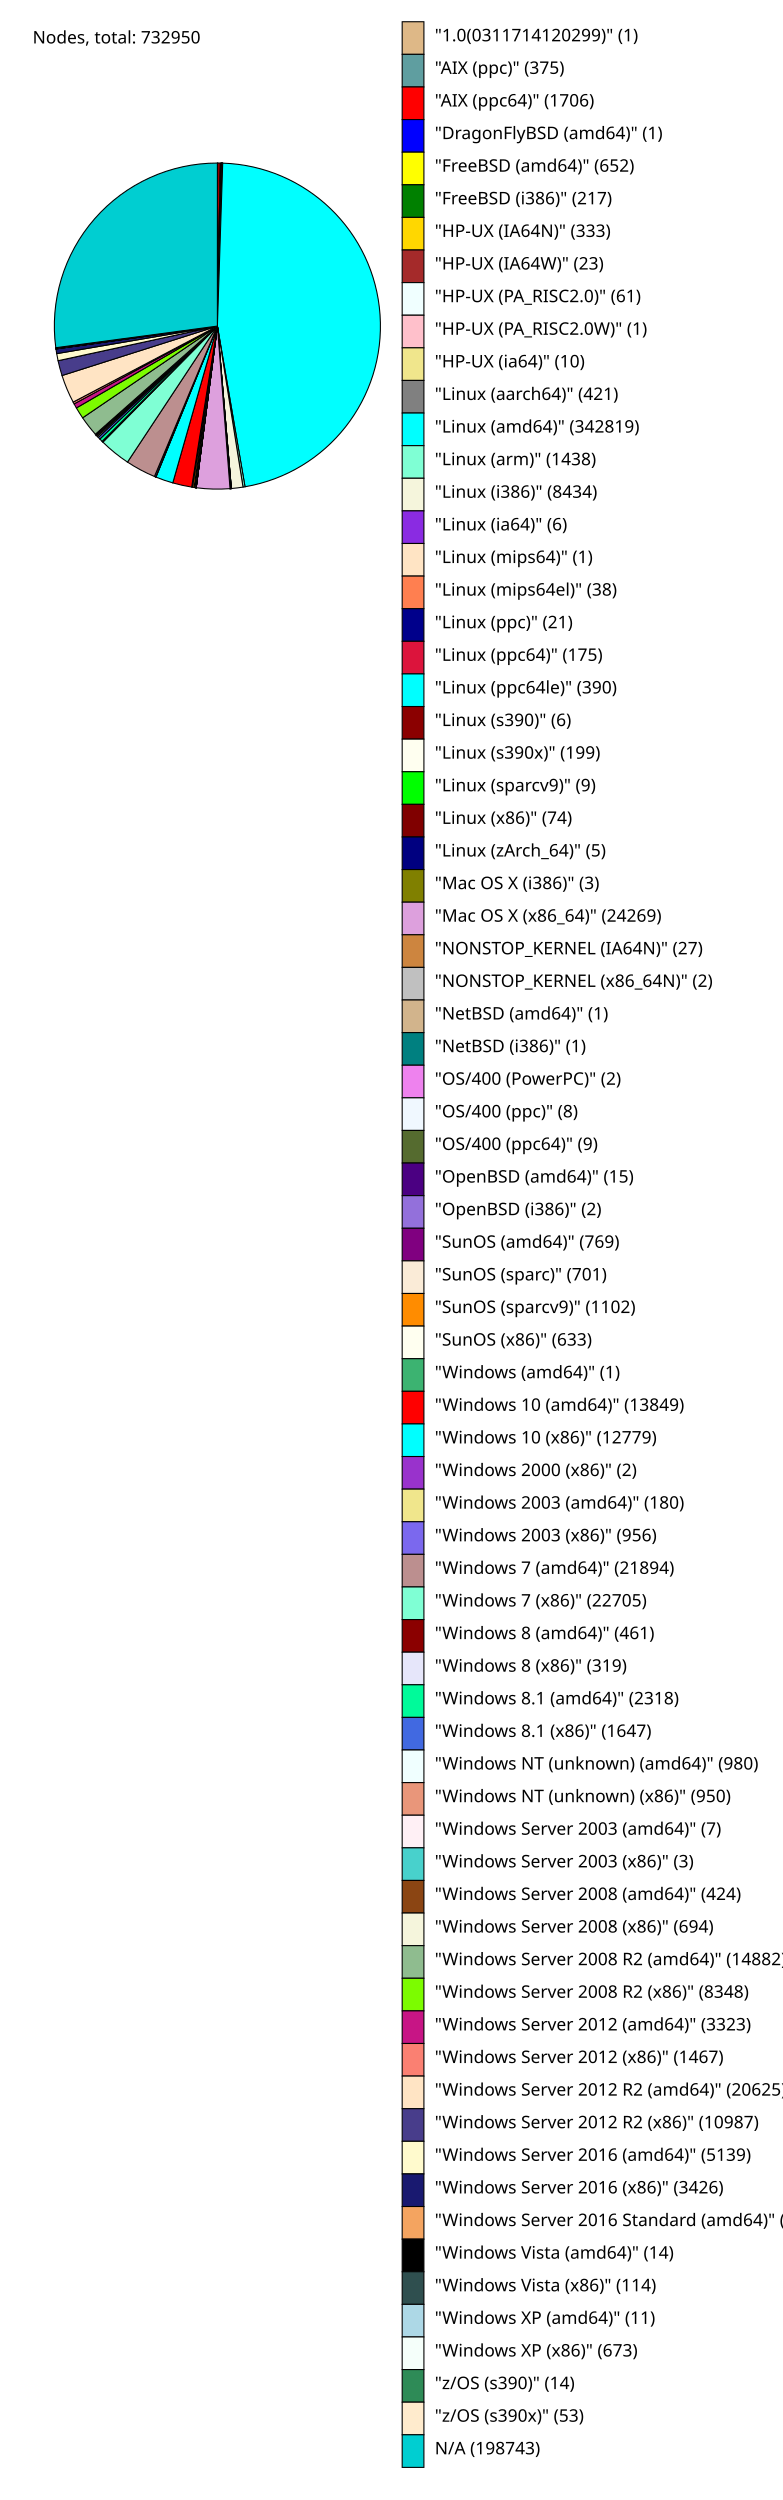
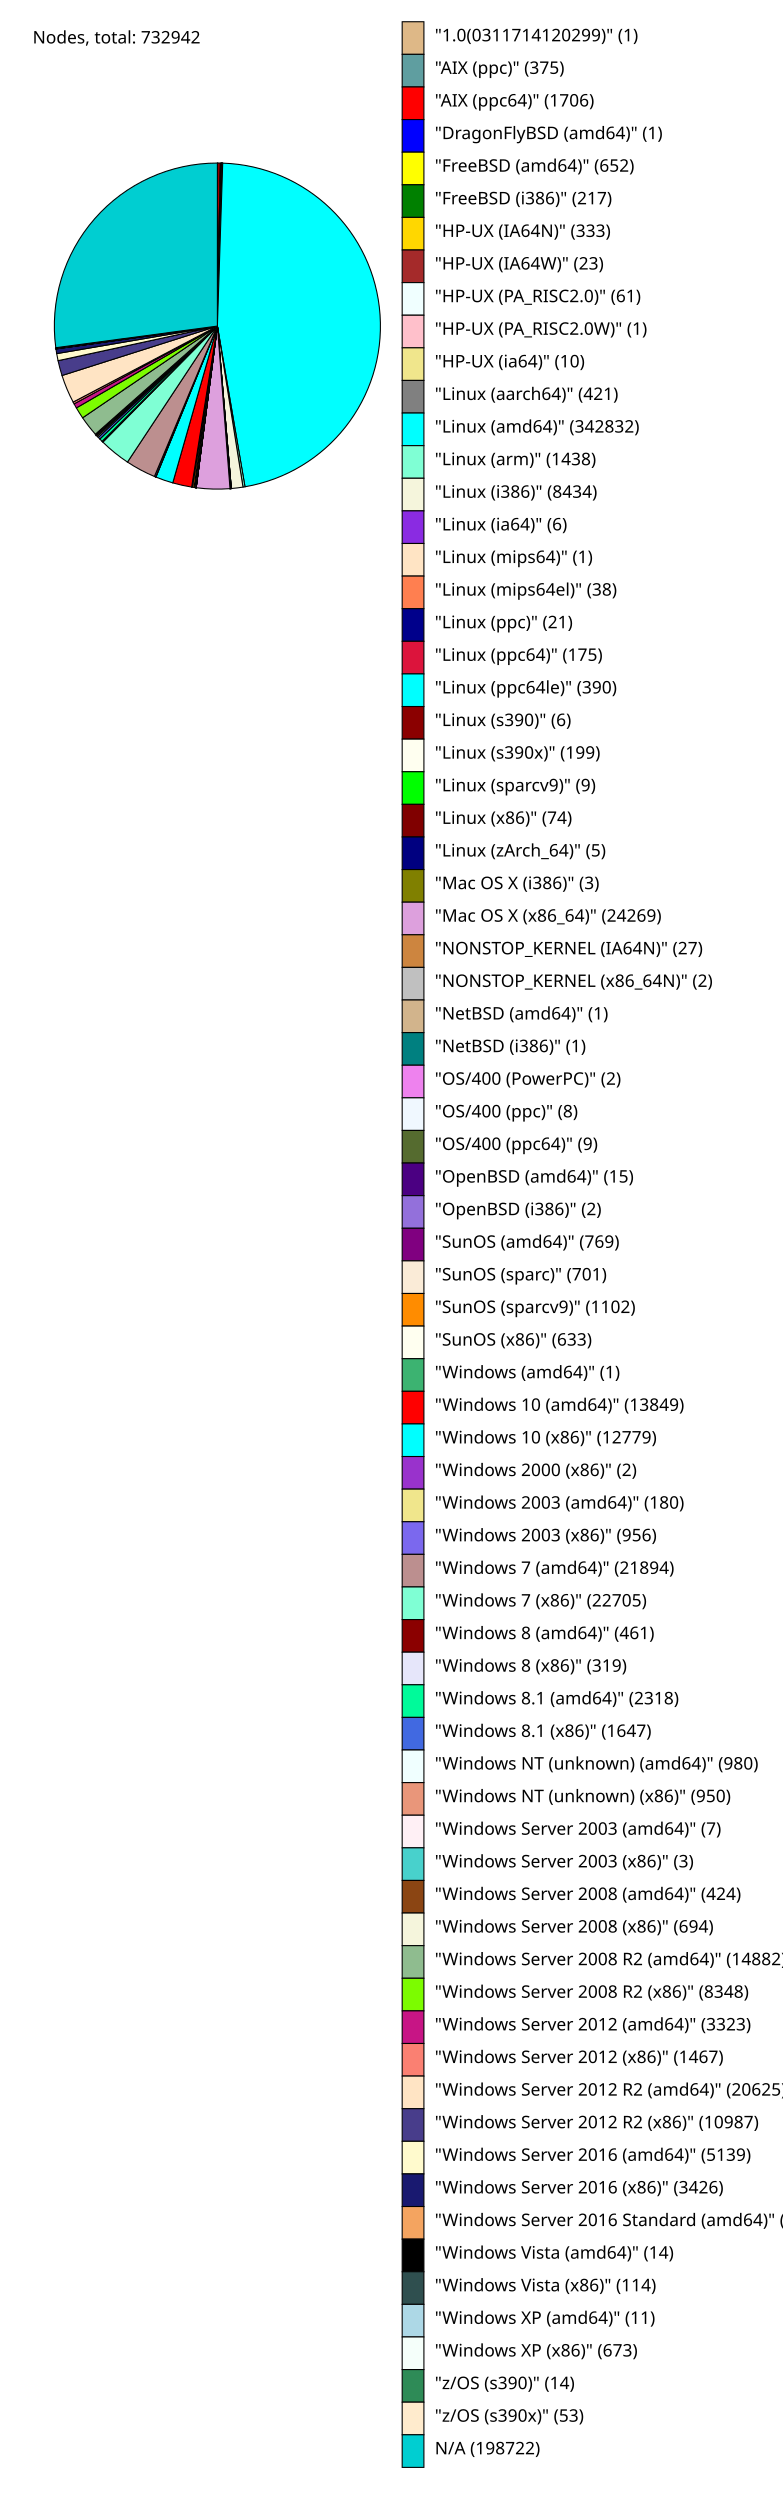
<svg xmlns="http://www.w3.org/2000/svg" version="1.1" preserveAspectRatio="xMidYMid meet" viewBox="0 0 720 2300">
-   <text x="30" y="40" font-family="sans-serif" font-size="16">Nodes, total: 732950</text>
+   <text x="30" y="40" font-family="sans-serif" font-size="16">Nodes, total: 732942</text>
  <path d="M 200,300 L 200.0,150.0 A 150,150 0 0 1 200.001,150 Z" fill="BurlyWood" stroke="black" stroke-width="1" />
  <rect x="370" y="20" width="20" height="30" fill="BurlyWood" stroke="black" stroke-width="1" />
  <text x="400" y="38" font-family="sans-serif" font-size="16">"1.0(0311714120299)" (1)</text>
  <path d="M 200,300 L 200.001,150 A 150,150 0 0 1 200.483,150.001 Z" fill="CadetBlue" stroke="black" stroke-width="1" />
  <rect x="370" y="50" width="20" height="30" fill="CadetBlue" stroke="black" stroke-width="1" />
  <text x="400" y="68" font-family="sans-serif" font-size="16">"AIX (ppc)" (375)</text>
  <path d="M 200,300 L 200.483,150.001 A 150,150 0 0 1 202.677,150.024 Z" fill="red" stroke="black" stroke-width="1" />
  <rect x="370" y="80" width="20" height="30" fill="red" stroke="black" stroke-width="1" />
  <text x="400" y="98" font-family="sans-serif" font-size="16">"AIX (ppc64)" (1706)</text>
  <path d="M 200,300 L 202.677,150.024 A 150,150 0 0 1 202.678,150.024 Z" fill="blue" stroke="black" stroke-width="1" />
  <rect x="370" y="110" width="20" height="30" fill="blue" stroke="black" stroke-width="1" />
  <text x="400" y="128" font-family="sans-serif" font-size="16">"DragonFlyBSD (amd64)" (1)</text>
  <path d="M 200,300 L 202.678,150.024 A 150,150 0 0 1 203.517,150.041 Z" fill="yellow" stroke="black" stroke-width="1" />
  <rect x="370" y="140" width="20" height="30" fill="yellow" stroke="black" stroke-width="1" />
  <text x="400" y="158" font-family="sans-serif" font-size="16">"FreeBSD (amd64)" (652)</text>
-   <path d="M 200,300 L 203.517,150.041 A 150,150 0 0 1 203.795,150.048 Z" fill="green" stroke="black" stroke-width="1" />
+   <path d="M 200,300 L 203.517,150.041 A 150,150 0 0 1 203.796,150.048 Z" fill="green" stroke="black" stroke-width="1" />
  <rect x="370" y="170" width="20" height="30" fill="green" stroke="black" stroke-width="1" />
  <text x="400" y="188" font-family="sans-serif" font-size="16">"FreeBSD (i386)" (217)</text>
-   <path d="M 200,300 L 203.795,150.048 A 150,150 0 0 1 204.224,150.059 Z" fill="gold" stroke="black" stroke-width="1" />
+   <path d="M 200,300 L 203.796,150.048 A 150,150 0 0 1 204.224,150.059 Z" fill="gold" stroke="black" stroke-width="1" />
  <rect x="370" y="200" width="20" height="30" fill="gold" stroke="black" stroke-width="1" />
  <text x="400" y="218" font-family="sans-serif" font-size="16">"HP-UX (IA64N)" (333)</text>
  <path d="M 200,300 L 204.224,150.059 A 150,150 0 0 1 204.253,150.06 Z" fill="brown" stroke="black" stroke-width="1" />
  <rect x="370" y="230" width="20" height="30" fill="brown" stroke="black" stroke-width="1" />
  <text x="400" y="248" font-family="sans-serif" font-size="16">"HP-UX (IA64W)" (23)</text>
-   <path d="M 200,300 L 204.253,150.06 A 150,150 0 0 1 204.331,150.063 Z" fill="Azure" stroke="black" stroke-width="1" />
+   <path d="M 200,300 L 204.253,150.06 A 150,150 0 0 1 204.332,150.063 Z" fill="Azure" stroke="black" stroke-width="1" />
  <rect x="370" y="260" width="20" height="30" fill="Azure" stroke="black" stroke-width="1" />
  <text x="400" y="278" font-family="sans-serif" font-size="16">"HP-UX (PA_RISC2.0)" (61)</text>
-   <path d="M 200,300 L 204.331,150.063 A 150,150 0 0 1 204.333,150.063 Z" fill="pink" stroke="black" stroke-width="1" />
+   <path d="M 200,300 L 204.332,150.063 A 150,150 0 0 1 204.333,150.063 Z" fill="pink" stroke="black" stroke-width="1" />
  <rect x="370" y="290" width="20" height="30" fill="pink" stroke="black" stroke-width="1" />
  <text x="400" y="308" font-family="sans-serif" font-size="16">"HP-UX (PA_RISC2.0W)" (1)</text>
  <path d="M 200,300 L 204.333,150.063 A 150,150 0 0 1 204.346,150.063 Z" fill="khaki" stroke="black" stroke-width="1" />
  <rect x="370" y="320" width="20" height="30" fill="khaki" stroke="black" stroke-width="1" />
  <text x="400" y="338" font-family="sans-serif" font-size="16">"HP-UX (ia64)" (10)</text>
  <path d="M 200,300 L 204.346,150.063 A 150,150 0 0 1 204.887,150.08 Z" fill="gray" stroke="black" stroke-width="1" />
  <rect x="370" y="350" width="20" height="30" fill="gray" stroke="black" stroke-width="1" />
  <text x="400" y="368" font-family="sans-serif" font-size="16">"Linux (aarch64)" (421)</text>
-   <path d="M 200,300 L 204.887,150.08 A 150,150 0 0 1 225.408,447.832 Z" fill="Aqua" stroke="black" stroke-width="1" />
+   <path d="M 200,300 L 204.887,150.08 A 150,150 0 0 1 225.387,447.836 Z" fill="Aqua" stroke="black" stroke-width="1" />
  <rect x="370" y="380" width="20" height="30" fill="Aqua" stroke="black" stroke-width="1" />
-   <text x="400" y="398" font-family="sans-serif" font-size="16">"Linux (amd64)" (342819)</text>
-   <path d="M 200,300 L 225.408,447.832 A 150,150 0 0 1 223.584,448.134 Z" fill="Aquamarine" stroke="black" stroke-width="1" />
+   <text x="400" y="398" font-family="sans-serif" font-size="16">"Linux (amd64)" (342832)</text>
+   <path d="M 200,300 L 225.387,447.836 A 150,150 0 0 1 223.562,448.138 Z" fill="Aquamarine" stroke="black" stroke-width="1" />
  <rect x="370" y="410" width="20" height="30" fill="Aquamarine" stroke="black" stroke-width="1" />
  <text x="400" y="428" font-family="sans-serif" font-size="16">"Linux (arm)" (1438)</text>
-   <path d="M 200,300 L 223.584,448.134 A 150,150 0 0 1 212.821,449.451 Z" fill="beige" stroke="black" stroke-width="1" />
+   <path d="M 200,300 L 223.562,448.138 A 150,150 0 0 1 212.8,449.453 Z" fill="beige" stroke="black" stroke-width="1" />
  <rect x="370" y="440" width="20" height="30" fill="beige" stroke="black" stroke-width="1" />
  <text x="400" y="458" font-family="sans-serif" font-size="16">"Linux (i386)" (8434)</text>
-   <path d="M 200,300 L 212.821,449.451 A 150,150 0 0 1 212.813,449.452 Z" fill="blueviolet" stroke="black" stroke-width="1" />
+   <path d="M 200,300 L 212.8,449.453 A 150,150 0 0 1 212.792,449.454 Z" fill="blueviolet" stroke="black" stroke-width="1" />
  <rect x="370" y="470" width="20" height="30" fill="blueviolet" stroke="black" stroke-width="1" />
  <text x="400" y="488" font-family="sans-serif" font-size="16">"Linux (ia64)" (6)</text>
-   <path d="M 200,300 L 212.813,449.452 A 150,150 0 0 1 212.812,449.452 Z" fill="Bisque" stroke="black" stroke-width="1" />
+   <path d="M 200,300 L 212.792,449.454 A 150,150 0 0 1 212.791,449.454 Z" fill="Bisque" stroke="black" stroke-width="1" />
  <rect x="370" y="500" width="20" height="30" fill="Bisque" stroke="black" stroke-width="1" />
  <text x="400" y="518" font-family="sans-serif" font-size="16">"Linux (mips64)" (1)</text>
-   <path d="M 200,300 L 212.812,449.452 A 150,150 0 0 1 212.764,449.456 Z" fill="coral" stroke="black" stroke-width="1" />
+   <path d="M 200,300 L 212.791,449.454 A 150,150 0 0 1 212.742,449.458 Z" fill="coral" stroke="black" stroke-width="1" />
  <rect x="370" y="530" width="20" height="30" fill="coral" stroke="black" stroke-width="1" />
  <text x="400" y="548" font-family="sans-serif" font-size="16">"Linux (mips64el)" (38)</text>
-   <path d="M 200,300 L 212.764,449.456 A 150,150 0 0 1 212.737,449.458 Z" fill="darkblue" stroke="black" stroke-width="1" />
+   <path d="M 200,300 L 212.742,449.458 A 150,150 0 0 1 212.715,449.46 Z" fill="darkblue" stroke="black" stroke-width="1" />
  <rect x="370" y="560" width="20" height="30" fill="darkblue" stroke="black" stroke-width="1" />
  <text x="400" y="578" font-family="sans-serif" font-size="16">"Linux (ppc)" (21)</text>
-   <path d="M 200,300 L 212.737,449.458 A 150,150 0 0 1 212.512,449.477 Z" fill="crimson" stroke="black" stroke-width="1" />
+   <path d="M 200,300 L 212.715,449.46 A 150,150 0 0 1 212.491,449.479 Z" fill="crimson" stroke="black" stroke-width="1" />
  <rect x="370" y="590" width="20" height="30" fill="crimson" stroke="black" stroke-width="1" />
  <text x="400" y="608" font-family="sans-serif" font-size="16">"Linux (ppc64)" (175)</text>
-   <path d="M 200,300 L 212.512,449.477 A 150,150 0 0 1 212.013,449.518 Z" fill="cyan" stroke="black" stroke-width="1" />
+   <path d="M 200,300 L 212.491,449.479 A 150,150 0 0 1 211.991,449.52 Z" fill="cyan" stroke="black" stroke-width="1" />
  <rect x="370" y="620" width="20" height="30" fill="cyan" stroke="black" stroke-width="1" />
  <text x="400" y="638" font-family="sans-serif" font-size="16">"Linux (ppc64le)" (390)</text>
-   <path d="M 200,300 L 212.013,449.518 A 150,150 0 0 1 212.005,449.519 Z" fill="darkred" stroke="black" stroke-width="1" />
+   <path d="M 200,300 L 211.991,449.52 A 150,150 0 0 1 211.983,449.521 Z" fill="darkred" stroke="black" stroke-width="1" />
  <rect x="370" y="650" width="20" height="30" fill="darkred" stroke="black" stroke-width="1" />
  <text x="400" y="668" font-family="sans-serif" font-size="16">"Linux (s390)" (6)</text>
-   <path d="M 200,300 L 212.005,449.519 A 150,150 0 0 1 211.75,449.539 Z" fill="ivory" stroke="black" stroke-width="1" />
+   <path d="M 200,300 L 211.983,449.521 A 150,150 0 0 1 211.728,449.541 Z" fill="ivory" stroke="black" stroke-width="1" />
  <rect x="370" y="680" width="20" height="30" fill="ivory" stroke="black" stroke-width="1" />
  <text x="400" y="698" font-family="sans-serif" font-size="16">"Linux (s390x)" (199)</text>
-   <path d="M 200,300 L 211.75,449.539 A 150,150 0 0 1 211.738,449.54 Z" fill="lime" stroke="black" stroke-width="1" />
+   <path d="M 200,300 L 211.728,449.541 A 150,150 0 0 1 211.717,449.542 Z" fill="lime" stroke="black" stroke-width="1" />
  <rect x="370" y="710" width="20" height="30" fill="lime" stroke="black" stroke-width="1" />
  <text x="400" y="728" font-family="sans-serif" font-size="16">"Linux (sparcv9)" (9)</text>
-   <path d="M 200,300 L 211.738,449.54 A 150,150 0 0 1 211.643,449.547 Z" fill="maroon" stroke="black" stroke-width="1" />
+   <path d="M 200,300 L 211.717,449.542 A 150,150 0 0 1 211.622,449.549 Z" fill="maroon" stroke="black" stroke-width="1" />
  <rect x="370" y="740" width="20" height="30" fill="maroon" stroke="black" stroke-width="1" />
  <text x="400" y="758" font-family="sans-serif" font-size="16">"Linux (x86)" (74)</text>
-   <path d="M 200,300 L 211.643,449.547 A 150,150 0 0 1 211.637,449.548 Z" fill="navy" stroke="black" stroke-width="1" />
+   <path d="M 200,300 L 211.622,449.549 A 150,150 0 0 1 211.615,449.55 Z" fill="navy" stroke="black" stroke-width="1" />
  <rect x="370" y="770" width="20" height="30" fill="navy" stroke="black" stroke-width="1" />
  <text x="400" y="788" font-family="sans-serif" font-size="16">"Linux (zArch_64)" (5)</text>
-   <path d="M 200,300 L 211.637,449.548 A 150,150 0 0 1 211.633,449.548 Z" fill="olive" stroke="black" stroke-width="1" />
+   <path d="M 200,300 L 211.615,449.55 A 150,150 0 0 1 211.611,449.55 Z" fill="olive" stroke="black" stroke-width="1" />
  <rect x="370" y="800" width="20" height="30" fill="olive" stroke="black" stroke-width="1" />
  <text x="400" y="818" font-family="sans-serif" font-size="16">"Mac OS X (i386)" (3)</text>
-   <path d="M 200,300 L 211.633,449.548 A 150,150 0 0 1 180.493,448.726 Z" fill="plum" stroke="black" stroke-width="1" />
+   <path d="M 200,300 L 211.611,449.55 A 150,150 0 0 1 180.472,448.723 Z" fill="plum" stroke="black" stroke-width="1" />
  <rect x="370" y="830" width="20" height="30" fill="plum" stroke="black" stroke-width="1" />
  <text x="400" y="848" font-family="sans-serif" font-size="16">"Mac OS X (x86_64)" (24269)</text>
-   <path d="M 200,300 L 180.493,448.726 A 150,150 0 0 1 180.459,448.722 Z" fill="peru" stroke="black" stroke-width="1" />
+   <path d="M 200,300 L 180.472,448.723 A 150,150 0 0 1 180.437,448.719 Z" fill="peru" stroke="black" stroke-width="1" />
  <rect x="370" y="860" width="20" height="30" fill="peru" stroke="black" stroke-width="1" />
  <text x="400" y="878" font-family="sans-serif" font-size="16">"NONSTOP_KERNEL (IA64N)" (27)</text>
-   <path d="M 200,300 L 180.459,448.722 A 150,150 0 0 1 180.457,448.721 Z" fill="silver" stroke="black" stroke-width="1" />
+   <path d="M 200,300 L 180.437,448.719 A 150,150 0 0 1 180.435,448.719 Z" fill="silver" stroke="black" stroke-width="1" />
  <rect x="370" y="890" width="20" height="30" fill="silver" stroke="black" stroke-width="1" />
  <text x="400" y="908" font-family="sans-serif" font-size="16">"NONSTOP_KERNEL (x86_64N)" (2)</text>
-   <path d="M 200,300 L 180.457,448.721 A 150,150 0 0 1 180.455,448.721 Z" fill="tan" stroke="black" stroke-width="1" />
+   <path d="M 200,300 L 180.435,448.719 A 150,150 0 0 1 180.433,448.718 Z" fill="tan" stroke="black" stroke-width="1" />
  <rect x="370" y="920" width="20" height="30" fill="tan" stroke="black" stroke-width="1" />
  <text x="400" y="938" font-family="sans-serif" font-size="16">"NetBSD (amd64)" (1)</text>
-   <path d="M 200,300 L 180.455,448.721 A 150,150 0 0 1 180.454,448.721 Z" fill="teal" stroke="black" stroke-width="1" />
+   <path d="M 200,300 L 180.433,448.718 A 150,150 0 0 1 180.432,448.718 Z" fill="teal" stroke="black" stroke-width="1" />
  <rect x="370" y="950" width="20" height="30" fill="teal" stroke="black" stroke-width="1" />
  <text x="400" y="968" font-family="sans-serif" font-size="16">"NetBSD (i386)" (1)</text>
-   <path d="M 200,300 L 180.454,448.721 A 150,150 0 0 1 180.451,448.721 Z" fill="violet" stroke="black" stroke-width="1" />
+   <path d="M 200,300 L 180.432,448.718 A 150,150 0 0 1 180.43,448.718 Z" fill="violet" stroke="black" stroke-width="1" />
  <rect x="370" y="980" width="20" height="30" fill="violet" stroke="black" stroke-width="1" />
  <text x="400" y="998" font-family="sans-serif" font-size="16">"OS/400 (PowerPC)" (2)</text>
-   <path d="M 200,300 L 180.451,448.721 A 150,150 0 0 1 180.441,448.719 Z" fill="AliceBlue" stroke="black" stroke-width="1" />
+   <path d="M 200,300 L 180.43,448.718 A 150,150 0 0 1 180.419,448.716 Z" fill="AliceBlue" stroke="black" stroke-width="1" />
  <rect x="370" y="1010" width="20" height="30" fill="AliceBlue" stroke="black" stroke-width="1" />
  <text x="400" y="1028" font-family="sans-serif" font-size="16">"OS/400 (ppc)" (8)</text>
-   <path d="M 200,300 L 180.441,448.719 A 150,150 0 0 1 180.43,448.718 Z" fill="DarkOliveGreen" stroke="black" stroke-width="1" />
+   <path d="M 200,300 L 180.419,448.716 A 150,150 0 0 1 180.408,448.715 Z" fill="DarkOliveGreen" stroke="black" stroke-width="1" />
  <rect x="370" y="1040" width="20" height="30" fill="DarkOliveGreen" stroke="black" stroke-width="1" />
  <text x="400" y="1058" font-family="sans-serif" font-size="16">"OS/400 (ppc64)" (9)</text>
-   <path d="M 200,300 L 180.43,448.718 A 150,150 0 0 1 180.411,448.715 Z" fill="Indigo" stroke="black" stroke-width="1" />
+   <path d="M 200,300 L 180.408,448.715 A 150,150 0 0 1 180.389,448.712 Z" fill="Indigo" stroke="black" stroke-width="1" />
  <rect x="370" y="1070" width="20" height="30" fill="Indigo" stroke="black" stroke-width="1" />
  <text x="400" y="1088" font-family="sans-serif" font-size="16">"OpenBSD (amd64)" (15)</text>
-   <path d="M 200,300 L 180.411,448.715 A 150,150 0 0 1 180.408,448.715 Z" fill="MediumPurple" stroke="black" stroke-width="1" />
+   <path d="M 200,300 L 180.389,448.712 A 150,150 0 0 1 180.386,448.712 Z" fill="MediumPurple" stroke="black" stroke-width="1" />
  <rect x="370" y="1100" width="20" height="30" fill="MediumPurple" stroke="black" stroke-width="1" />
  <text x="400" y="1118" font-family="sans-serif" font-size="16">"OpenBSD (i386)" (2)</text>
-   <path d="M 200,300 L 180.408,448.715 A 150,150 0 0 1 179.428,448.583 Z" fill="Purple" stroke="black" stroke-width="1" />
+   <path d="M 200,300 L 180.386,448.712 A 150,150 0 0 1 179.406,448.58 Z" fill="Purple" stroke="black" stroke-width="1" />
  <rect x="370" y="1130" width="20" height="30" fill="Purple" stroke="black" stroke-width="1" />
  <text x="400" y="1148" font-family="sans-serif" font-size="16">"SunOS (amd64)" (769)</text>
-   <path d="M 200,300 L 179.428,448.583 A 150,150 0 0 1 178.536,448.456 Z" fill="AntiqueWhite" stroke="black" stroke-width="1" />
+   <path d="M 200,300 L 179.406,448.58 A 150,150 0 0 1 178.514,448.453 Z" fill="AntiqueWhite" stroke="black" stroke-width="1" />
  <rect x="370" y="1160" width="20" height="30" fill="AntiqueWhite" stroke="black" stroke-width="1" />
  <text x="400" y="1178" font-family="sans-serif" font-size="16">"SunOS (sparc)" (701)</text>
-   <path d="M 200,300 L 178.536,448.456 A 150,150 0 0 1 177.134,448.247 Z" fill="DarkOrange" stroke="black" stroke-width="1" />
+   <path d="M 200,300 L 178.514,448.453 A 150,150 0 0 1 177.112,448.244 Z" fill="DarkOrange" stroke="black" stroke-width="1" />
  <rect x="370" y="1190" width="20" height="30" fill="DarkOrange" stroke="black" stroke-width="1" />
  <text x="400" y="1208" font-family="sans-serif" font-size="16">"SunOS (sparcv9)" (1102)</text>
-   <path d="M 200,300 L 177.134,448.247 A 150,150 0 0 1 176.33,448.121 Z" fill="Ivory" stroke="black" stroke-width="1" />
+   <path d="M 200,300 L 177.112,448.244 A 150,150 0 0 1 176.308,448.117 Z" fill="Ivory" stroke="black" stroke-width="1" />
  <rect x="370" y="1220" width="20" height="30" fill="Ivory" stroke="black" stroke-width="1" />
  <text x="400" y="1238" font-family="sans-serif" font-size="16">"SunOS (x86)" (633)</text>
-   <path d="M 200,300 L 176.33,448.121 A 150,150 0 0 1 176.329,448.12 Z" fill="MediumSeaGreen" stroke="black" stroke-width="1" />
+   <path d="M 200,300 L 176.308,448.117 A 150,150 0 0 1 176.307,448.117 Z" fill="MediumSeaGreen" stroke="black" stroke-width="1" />
  <rect x="370" y="1250" width="20" height="30" fill="MediumSeaGreen" stroke="black" stroke-width="1" />
  <text x="400" y="1268" font-family="sans-serif" font-size="16">"Windows (amd64)" (1)</text>
-   <path d="M 200,300 L 176.329,448.12 A 150,150 0 0 1 158.952,444.274 Z" fill="Red" stroke="black" stroke-width="1" />
+   <path d="M 200,300 L 176.307,448.117 A 150,150 0 0 1 158.93,444.268 Z" fill="Red" stroke="black" stroke-width="1" />
  <rect x="370" y="1280" width="20" height="30" fill="Red" stroke="black" stroke-width="1" />
  <text x="400" y="1298" font-family="sans-serif" font-size="16">"Windows 10 (amd64)" (13849)</text>
-   <path d="M 200,300 L 158.952,444.274 A 150,150 0 0 1 143.425,438.922 Z" fill="Aqua" stroke="black" stroke-width="1" />
+   <path d="M 200,300 L 158.93,444.268 A 150,150 0 0 1 143.404,438.913 Z" fill="Aqua" stroke="black" stroke-width="1" />
  <rect x="370" y="1310" width="20" height="30" fill="Aqua" stroke="black" stroke-width="1" />
  <text x="400" y="1328" font-family="sans-serif" font-size="16">"Windows 10 (x86)" (12779)</text>
-   <path d="M 200,300 L 143.425,438.922 A 150,150 0 0 1 143.422,438.921 Z" fill="DarkOrchid" stroke="black" stroke-width="1" />
+   <path d="M 200,300 L 143.404,438.913 A 150,150 0 0 1 143.401,438.912 Z" fill="DarkOrchid" stroke="black" stroke-width="1" />
  <rect x="370" y="1340" width="20" height="30" fill="DarkOrchid" stroke="black" stroke-width="1" />
  <text x="400" y="1358" font-family="sans-serif" font-size="16">"Windows 2000 (x86)" (2)</text>
-   <path d="M 200,300 L 143.422,438.921 A 150,150 0 0 1 143.208,438.833 Z" fill="Khaki" stroke="black" stroke-width="1" />
+   <path d="M 200,300 L 143.401,438.912 A 150,150 0 0 1 143.187,438.825 Z" fill="Khaki" stroke="black" stroke-width="1" />
  <rect x="370" y="1370" width="20" height="30" fill="Khaki" stroke="black" stroke-width="1" />
  <text x="400" y="1388" font-family="sans-serif" font-size="16">"Windows 2003 (amd64)" (180)</text>
-   <path d="M 200,300 L 143.208,438.833 A 150,150 0 0 1 142.072,438.363 Z" fill="MediumSlateBlue" stroke="black" stroke-width="1" />
+   <path d="M 200,300 L 143.187,438.825 A 150,150 0 0 1 142.051,438.354 Z" fill="MediumSlateBlue" stroke="black" stroke-width="1" />
  <rect x="370" y="1400" width="20" height="30" fill="MediumSlateBlue" stroke="black" stroke-width="1" />
  <text x="400" y="1418" font-family="sans-serif" font-size="16">"Windows 2003 (x86)" (956)</text>
-   <path d="M 200,300 L 142.072,438.363 A 150,150 0 0 1 117.273,425.125 Z" fill="RosyBrown" stroke="black" stroke-width="1" />
+   <path d="M 200,300 L 142.051,438.354 A 150,150 0 0 1 117.254,425.112 Z" fill="RosyBrown" stroke="black" stroke-width="1" />
  <rect x="370" y="1430" width="20" height="30" fill="RosyBrown" stroke="black" stroke-width="1" />
  <text x="400" y="1448" font-family="sans-serif" font-size="16">"Windows 7 (amd64)" (21894)</text>
-   <path d="M 200,300 L 117.273,425.125 A 150,150 0 0 1 94.634,406.762 Z" fill="AquaMarine" stroke="black" stroke-width="1" />
+   <path d="M 200,300 L 117.254,425.112 A 150,150 0 0 1 94.618,406.746 Z" fill="AquaMarine" stroke="black" stroke-width="1" />
  <rect x="370" y="1460" width="20" height="30" fill="AquaMarine" stroke="black" stroke-width="1" />
  <text x="400" y="1478" font-family="sans-serif" font-size="16">"Windows 7 (x86)" (22705)</text>
-   <path d="M 200,300 L 94.634,406.762 A 150,150 0 0 1 94.213,406.345 Z" fill="DarkRed" stroke="black" stroke-width="1" />
+   <path d="M 200,300 L 94.618,406.746 A 150,150 0 0 1 94.197,406.328 Z" fill="DarkRed" stroke="black" stroke-width="1" />
  <rect x="370" y="1490" width="20" height="30" fill="DarkRed" stroke="black" stroke-width="1" />
  <text x="400" y="1508" font-family="sans-serif" font-size="16">"Windows 8 (amd64)" (461)</text>
-   <path d="M 200,300 L 94.213,406.345 A 150,150 0 0 1 93.923,406.055 Z" fill="Lavender" stroke="black" stroke-width="1" />
+   <path d="M 200,300 L 94.197,406.328 A 150,150 0 0 1 93.906,406.039 Z" fill="Lavender" stroke="black" stroke-width="1" />
  <rect x="370" y="1520" width="20" height="30" fill="Lavender" stroke="black" stroke-width="1" />
  <text x="400" y="1538" font-family="sans-serif" font-size="16">"Windows 8 (x86)" (319)</text>
-   <path d="M 200,300 L 93.923,406.055 A 150,150 0 0 1 91.837,403.926 Z" fill="MediumSpringGreen" stroke="black" stroke-width="1" />
+   <path d="M 200,300 L 93.906,406.039 A 150,150 0 0 1 91.82,403.91 Z" fill="MediumSpringGreen" stroke="black" stroke-width="1" />
  <rect x="370" y="1550" width="20" height="30" fill="MediumSpringGreen" stroke="black" stroke-width="1" />
  <text x="400" y="1568" font-family="sans-serif" font-size="16">"Windows 8.1 (amd64)" (2318)</text>
-   <path d="M 200,300 L 91.837,403.926 A 150,150 0 0 1 90.38,402.389 Z" fill="RoyalBlue" stroke="black" stroke-width="1" />
+   <path d="M 200,300 L 91.82,403.91 A 150,150 0 0 1 90.364,402.372 Z" fill="RoyalBlue" stroke="black" stroke-width="1" />
  <rect x="370" y="1580" width="20" height="30" fill="RoyalBlue" stroke="black" stroke-width="1" />
  <text x="400" y="1598" font-family="sans-serif" font-size="16">"Windows 8.1 (x86)" (1647)</text>
-   <path d="M 200,300 L 90.38,402.389 A 150,150 0 0 1 89.524,401.464 Z" fill="Azure" stroke="black" stroke-width="1" />
+   <path d="M 200,300 L 90.364,402.372 A 150,150 0 0 1 89.508,401.447 Z" fill="Azure" stroke="black" stroke-width="1" />
  <rect x="370" y="1610" width="20" height="30" fill="Azure" stroke="black" stroke-width="1" />
  <text x="400" y="1628" font-family="sans-serif" font-size="16">"Windows NT (unknown) (amd64)" (980)</text>
-   <path d="M 200,300 L 89.524,401.464 A 150,150 0 0 1 88.701,400.561 Z" fill="DarkSalmon" stroke="black" stroke-width="1" />
+   <path d="M 200,300 L 89.508,401.447 A 150,150 0 0 1 88.686,400.544 Z" fill="DarkSalmon" stroke="black" stroke-width="1" />
  <rect x="370" y="1640" width="20" height="30" fill="DarkSalmon" stroke="black" stroke-width="1" />
  <text x="400" y="1658" font-family="sans-serif" font-size="16">"Windows NT (unknown) (x86)" (950)</text>
-   <path d="M 200,300 L 88.701,400.561 A 150,150 0 0 1 88.695,400.555 Z" fill="LavenderBlush" stroke="black" stroke-width="1" />
+   <path d="M 200,300 L 88.686,400.544 A 150,150 0 0 1 88.679,400.537 Z" fill="LavenderBlush" stroke="black" stroke-width="1" />
  <rect x="370" y="1670" width="20" height="30" fill="LavenderBlush" stroke="black" stroke-width="1" />
  <text x="400" y="1688" font-family="sans-serif" font-size="16">"Windows Server 2003 (amd64)" (7)</text>
-   <path d="M 200,300 L 88.695,400.555 A 150,150 0 0 1 88.692,400.552 Z" fill="MediumTurquoise" stroke="black" stroke-width="1" />
+   <path d="M 200,300 L 88.679,400.537 A 150,150 0 0 1 88.677,400.534 Z" fill="MediumTurquoise" stroke="black" stroke-width="1" />
  <rect x="370" y="1700" width="20" height="30" fill="MediumTurquoise" stroke="black" stroke-width="1" />
  <text x="400" y="1718" font-family="sans-serif" font-size="16">"Windows Server 2003 (x86)" (3)</text>
-   <path d="M 200,300 L 88.692,400.552 A 150,150 0 0 1 88.328,400.146 Z" fill="SaddleBrown" stroke="black" stroke-width="1" />
+   <path d="M 200,300 L 88.677,400.534 A 150,150 0 0 1 88.312,400.129 Z" fill="SaddleBrown" stroke="black" stroke-width="1" />
  <rect x="370" y="1730" width="20" height="30" fill="SaddleBrown" stroke="black" stroke-width="1" />
  <text x="400" y="1748" font-family="sans-serif" font-size="16">"Windows Server 2008 (amd64)" (424)</text>
-   <path d="M 200,300 L 88.328,400.146 A 150,150 0 0 1 87.734,399.48 Z" fill="Beige" stroke="black" stroke-width="1" />
+   <path d="M 200,300 L 88.312,400.129 A 150,150 0 0 1 87.719,399.463 Z" fill="Beige" stroke="black" stroke-width="1" />
  <rect x="370" y="1760" width="20" height="30" fill="Beige" stroke="black" stroke-width="1" />
  <text x="400" y="1778" font-family="sans-serif" font-size="16">"Windows Server 2008 (x86)" (694)</text>
-   <path d="M 200,300 L 87.734,399.48 A 150,150 0 0 1 75.989,384.388 Z" fill="DarkSeaGreen" stroke="black" stroke-width="1" />
+   <path d="M 200,300 L 87.719,399.463 A 150,150 0 0 1 75.976,384.369 Z" fill="DarkSeaGreen" stroke="black" stroke-width="1" />
  <rect x="370" y="1790" width="20" height="30" fill="DarkSeaGreen" stroke="black" stroke-width="1" />
  <text x="400" y="1808" font-family="sans-serif" font-size="16">"Windows Server 2008 R2 (amd64)" (14882)</text>
-   <path d="M 200,300 L 75.989,384.388 A 150,150 0 0 1 70.273,375.305 Z" fill="LawnGreen" stroke="black" stroke-width="1" />
+   <path d="M 200,300 L 75.976,384.369 A 150,150 0 0 1 70.261,375.285 Z" fill="LawnGreen" stroke="black" stroke-width="1" />
  <rect x="370" y="1820" width="20" height="30" fill="LawnGreen" stroke="black" stroke-width="1" />
  <text x="400" y="1838" font-family="sans-serif" font-size="16">"Windows Server 2008 R2 (x86)" (8348)</text>
-   <path d="M 200,300 L 70.273,375.305 A 150,150 0 0 1 68.181,371.58 Z" fill="MediumVioletRed" stroke="black" stroke-width="1" />
+   <path d="M 200,300 L 70.261,375.285 A 150,150 0 0 1 68.169,371.559 Z" fill="MediumVioletRed" stroke="black" stroke-width="1" />
  <rect x="370" y="1850" width="20" height="30" fill="MediumVioletRed" stroke="black" stroke-width="1" />
  <text x="400" y="1868" font-family="sans-serif" font-size="16">"Windows Server 2012 (amd64)" (3323)</text>
-   <path d="M 200,300 L 68.181,371.58 A 150,150 0 0 1 67.291,369.916 Z" fill="Salmon" stroke="black" stroke-width="1" />
+   <path d="M 200,300 L 68.169,371.559 A 150,150 0 0 1 67.28,369.896 Z" fill="Salmon" stroke="black" stroke-width="1" />
  <rect x="370" y="1880" width="20" height="30" fill="Salmon" stroke="black" stroke-width="1" />
  <text x="400" y="1898" font-family="sans-serif" font-size="16">"Windows Server 2012 (x86)" (1467)</text>
-   <path d="M 200,300 L 67.291,369.916 A 150,150 0 0 1 57.062,345.485 Z" fill="Bisque" stroke="black" stroke-width="1" />
+   <path d="M 200,300 L 67.28,369.896 A 150,150 0 0 1 57.055,345.462 Z" fill="Bisque" stroke="black" stroke-width="1" />
  <rect x="370" y="1910" width="20" height="30" fill="Bisque" stroke="black" stroke-width="1" />
  <text x="400" y="1928" font-family="sans-serif" font-size="16">"Windows Server 2012 R2 (amd64)" (20625)</text>
-   <path d="M 200,300 L 57.062,345.485 A 150,150 0 0 1 53.418,331.84 Z" fill="DarkSlateBlue" stroke="black" stroke-width="1" />
+   <path d="M 200,300 L 57.055,345.462 A 150,150 0 0 1 53.413,331.817 Z" fill="DarkSlateBlue" stroke="black" stroke-width="1" />
  <rect x="370" y="1940" width="20" height="30" fill="DarkSlateBlue" stroke="black" stroke-width="1" />
  <text x="400" y="1958" font-family="sans-serif" font-size="16">"Windows Server 2012 R2 (x86)" (10987)</text>
-   <path d="M 200,300 L 53.418,331.84 A 150,150 0 0 1 52.158,325.354 Z" fill="LemonChiffon" stroke="black" stroke-width="1" />
+   <path d="M 200,300 L 53.413,331.817 A 150,150 0 0 1 52.154,325.33 Z" fill="LemonChiffon" stroke="black" stroke-width="1" />
  <rect x="370" y="1970" width="20" height="30" fill="LemonChiffon" stroke="black" stroke-width="1" />
  <text x="400" y="1988" font-family="sans-serif" font-size="16">"Windows Server 2016 (amd64)" (5139)</text>
-   <path d="M 200,300 L 52.158,325.354 A 150,150 0 0 1 51.478,321.002 Z" fill="MidnightBlue" stroke="black" stroke-width="1" />
+   <path d="M 200,300 L 52.154,325.33 A 150,150 0 0 1 51.474,320.978 Z" fill="MidnightBlue" stroke="black" stroke-width="1" />
  <rect x="370" y="2000" width="20" height="30" fill="MidnightBlue" stroke="black" stroke-width="1" />
  <text x="400" y="2018" font-family="sans-serif" font-size="16">"Windows Server 2016 (x86)" (3426)</text>
-   <path d="M 200,300 L 51.478,321.002 A 150,150 0 0 1 51.477,320.999 Z" fill="SandyBrown" stroke="black" stroke-width="1" />
+   <path d="M 200,300 L 51.474,320.978 A 150,150 0 0 1 51.474,320.975 Z" fill="SandyBrown" stroke="black" stroke-width="1" />
  <rect x="370" y="2030" width="20" height="30" fill="SandyBrown" stroke="black" stroke-width="1" />
  <text x="400" y="2048" font-family="sans-serif" font-size="16">"Windows Server 2016 Standard (amd64)" (2)</text>
-   <path d="M 200,300 L 51.477,320.999 A 150,150 0 0 1 51.475,320.981 Z" fill="Black" stroke="black" stroke-width="1" />
+   <path d="M 200,300 L 51.474,320.975 A 150,150 0 0 1 51.471,320.957 Z" fill="Black" stroke="black" stroke-width="1" />
  <rect x="370" y="2060" width="20" height="30" fill="Black" stroke="black" stroke-width="1" />
  <text x="400" y="2078" font-family="sans-serif" font-size="16">"Windows Vista (amd64)" (14)</text>
-   <path d="M 200,300 L 51.475,320.981 A 150,150 0 0 1 51.454,320.836 Z" fill="DarkSlateGray" stroke="black" stroke-width="1" />
+   <path d="M 200,300 L 51.471,320.957 A 150,150 0 0 1 51.451,320.812 Z" fill="DarkSlateGray" stroke="black" stroke-width="1" />
  <rect x="370" y="2090" width="20" height="30" fill="DarkSlateGray" stroke="black" stroke-width="1" />
  <text x="400" y="2108" font-family="sans-serif" font-size="16">"Windows Vista (x86)" (114)</text>
-   <path d="M 200,300 L 51.454,320.836 A 150,150 0 0 1 51.452,320.822 Z" fill="LightBlue" stroke="black" stroke-width="1" />
+   <path d="M 200,300 L 51.451,320.812 A 150,150 0 0 1 51.449,320.798 Z" fill="LightBlue" stroke="black" stroke-width="1" />
  <rect x="370" y="2120" width="20" height="30" fill="LightBlue" stroke="black" stroke-width="1" />
  <text x="400" y="2138" font-family="sans-serif" font-size="16">"Windows XP (amd64)" (11)</text>
-   <path d="M 200,300 L 51.452,320.822 A 150,150 0 0 1 51.335,319.965 Z" fill="MintCream" stroke="black" stroke-width="1" />
+   <path d="M 200,300 L 51.449,320.798 A 150,150 0 0 1 51.331,319.941 Z" fill="MintCream" stroke="black" stroke-width="1" />
  <rect x="370" y="2150" width="20" height="30" fill="MintCream" stroke="black" stroke-width="1" />
  <text x="400" y="2168" font-family="sans-serif" font-size="16">"Windows XP (x86)" (673)</text>
-   <path d="M 200,300 L 51.335,319.965 A 150,150 0 0 1 51.332,319.947 Z" fill="SeaGreen" stroke="black" stroke-width="1" />
+   <path d="M 200,300 L 51.331,319.941 A 150,150 0 0 1 51.329,319.923 Z" fill="SeaGreen" stroke="black" stroke-width="1" />
  <rect x="370" y="2180" width="20" height="30" fill="SeaGreen" stroke="black" stroke-width="1" />
  <text x="400" y="2198" font-family="sans-serif" font-size="16">"z/OS (s390)" (14)</text>
-   <path d="M 200,300 L 51.332,319.947 A 150,150 0 0 1 51.323,319.879 Z" fill="BlanchedAlmond" stroke="black" stroke-width="1" />
+   <path d="M 200,300 L 51.329,319.923 A 150,150 0 0 1 51.32,319.855 Z" fill="BlanchedAlmond" stroke="black" stroke-width="1" />
  <rect x="370" y="2210" width="20" height="30" fill="BlanchedAlmond" stroke="black" stroke-width="1" />
  <text x="400" y="2228" font-family="sans-serif" font-size="16">"z/OS (s390x)" (53)</text>
-   <path d="M 200,300 L 51.323,319.879 A 150,150 0 0 1 200,150.0 Z" fill="DarkTurquoise" stroke="black" stroke-width="1" />
+   <path d="M 200,300 L 51.32,319.855 A 150,150 0 0 1 200,150.0 Z" fill="DarkTurquoise" stroke="black" stroke-width="1" />
  <rect x="370" y="2240" width="20" height="30" fill="DarkTurquoise" stroke="black" stroke-width="1" />
-   <text x="400" y="2258" font-family="sans-serif" font-size="16">N/A (198743)</text>
+   <text x="400" y="2258" font-family="sans-serif" font-size="16">N/A (198722)</text>
</svg>
